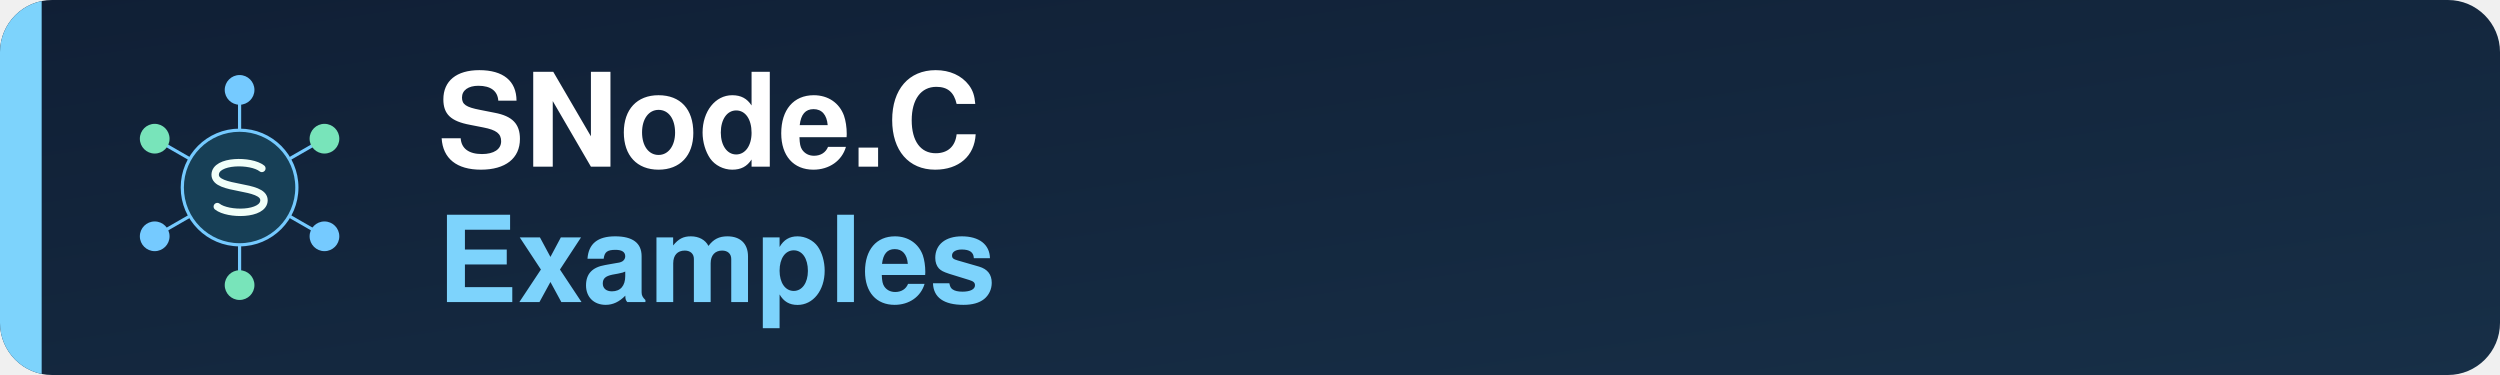
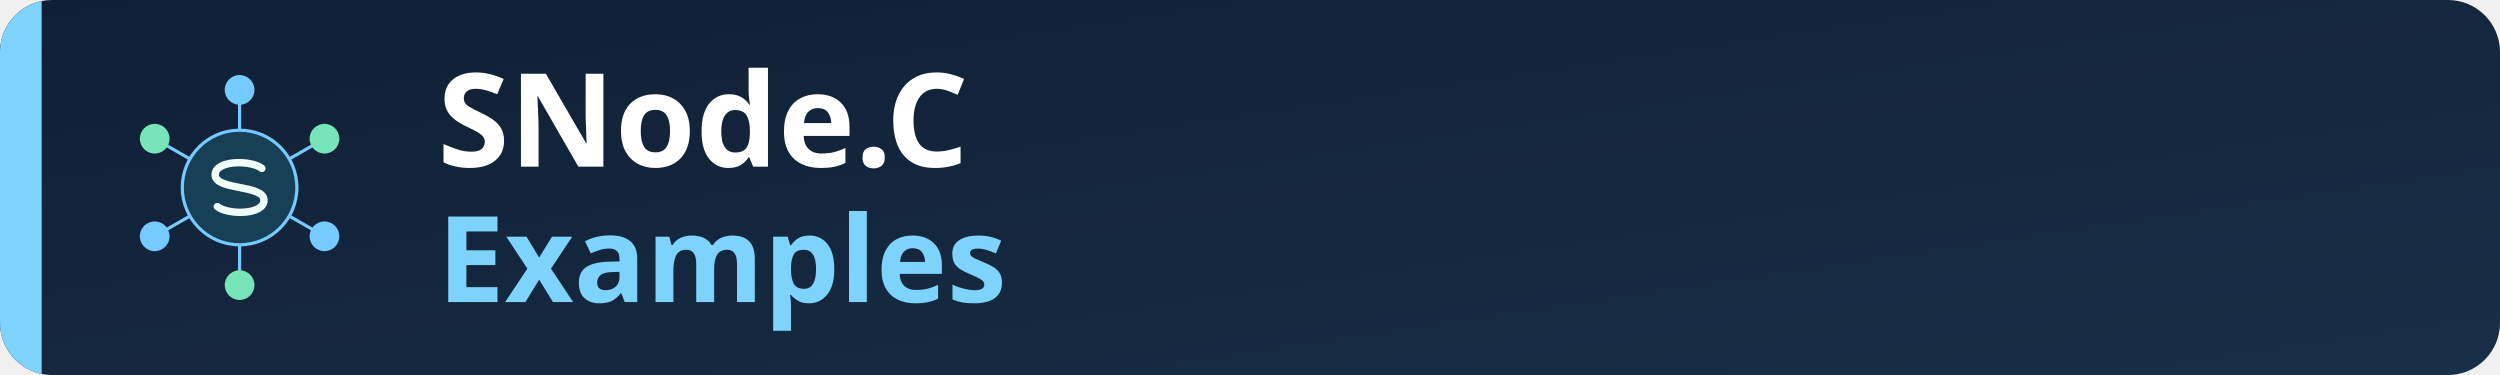
<svg xmlns="http://www.w3.org/2000/svg" width="480" height="72" viewBox="0 0 480 72" role="img" aria-label="SNode.C — Examples">
  <defs>
    <linearGradient id="background" x2="1" y2="1">
      <stop stop-color="#101f35" />
      <stop offset="1" stop-color="#172f47" />
    </linearGradient>
    <clipPath id="rounded">
      <rect width="480" height="72" rx="10" />
    </clipPath>
  </defs>
  <g clip-path="url(#rounded)">
    <rect width="480" height="72" fill="url(#background)" />
    <rect width="8" height="72" fill="#7dd3fc" />
  </g>
  <g transform="translate(46 36) scale(0.2037037) translate(0 0)">
    <g>
      <path d="M0 0L0 -92" fill="none" stroke="#75caff" stroke-width="3" />
      <path d="M0 0L80 -46" fill="none" stroke="#75caff" stroke-width="3" />
      <path d="M0 0L80 46" fill="none" stroke="#75caff" stroke-width="3" />
      <path d="M0 0L0 92" fill="none" stroke="#75caff" stroke-width="3" />
      <path d="M0 0L-80 46" fill="none" stroke="#75caff" stroke-width="3" />
      <path d="M0 0L-80 -46" fill="none" stroke="#75caff" stroke-width="3" />
      <circle r="54" fill="#173f56" stroke="#75caff" stroke-width="3" />
      <circle cx="0" cy="-92" r="14" fill="#75caff" />
      <circle cx="80" cy="-46" r="14" fill="#78e4ba" />
      <circle cx="80" cy="46" r="14" fill="#75caff" />
      <circle cx="0" cy="92" r="14" fill="#78e4ba" />
      <circle cx="-80" cy="46" r="14" fill="#75caff" />
      <circle cx="-80" cy="-46" r="14" fill="#78e4ba" />
      <path d="M21-18C11-26-23-26-23-12C-23 3 23-3 23 12C23 26-11 26-21 18" fill="none" stroke="#f1fff9" stroke-width="7" stroke-linecap="round" stroke-linejoin="round" />
    </g>
  </g>
-   <text x="84" y="32" font-family="Segoe UI,Helvetica,Arial,sans-serif" font-size="25" font-weight="700" fill="#ffffff">SNode.C</text>
-   <text x="84" y="58" text-anchor="start" font-family="Segoe UI,Helvetica,Arial,sans-serif" font-size="23" font-weight="600" fill="#7dd3fc">Examples</text>
+   <text x="84" y="32" font-family="-apple-system, &quot;Segoe UI&quot;, &quot;Noto Sans&quot;, Helvetica, Arial, sans-serif" font-size="25" font-weight="700" fill="#ffffff">SNode.C</text>
+   <text x="84" y="58" text-anchor="start" font-family="-apple-system, &quot;Segoe UI&quot;, &quot;Noto Sans&quot;, Helvetica, Arial, sans-serif" font-size="23" font-weight="600" fill="#7dd3fc">Examples</text>
</svg>
